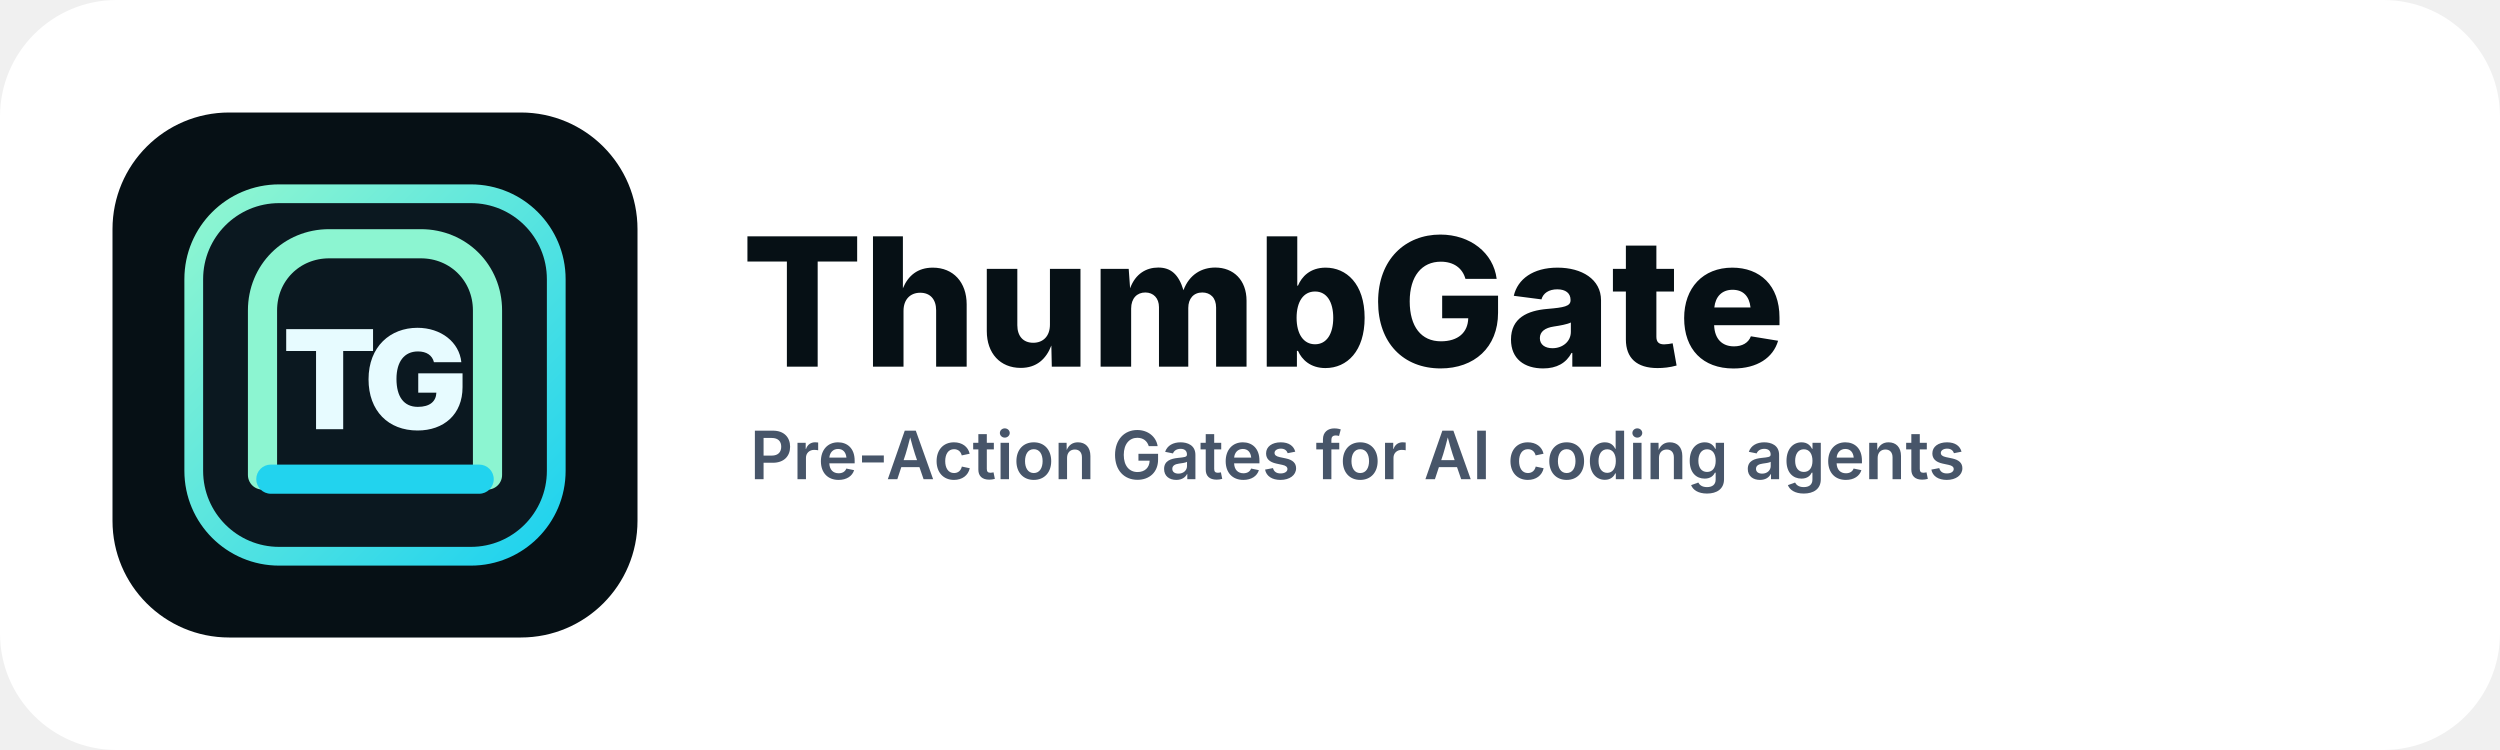
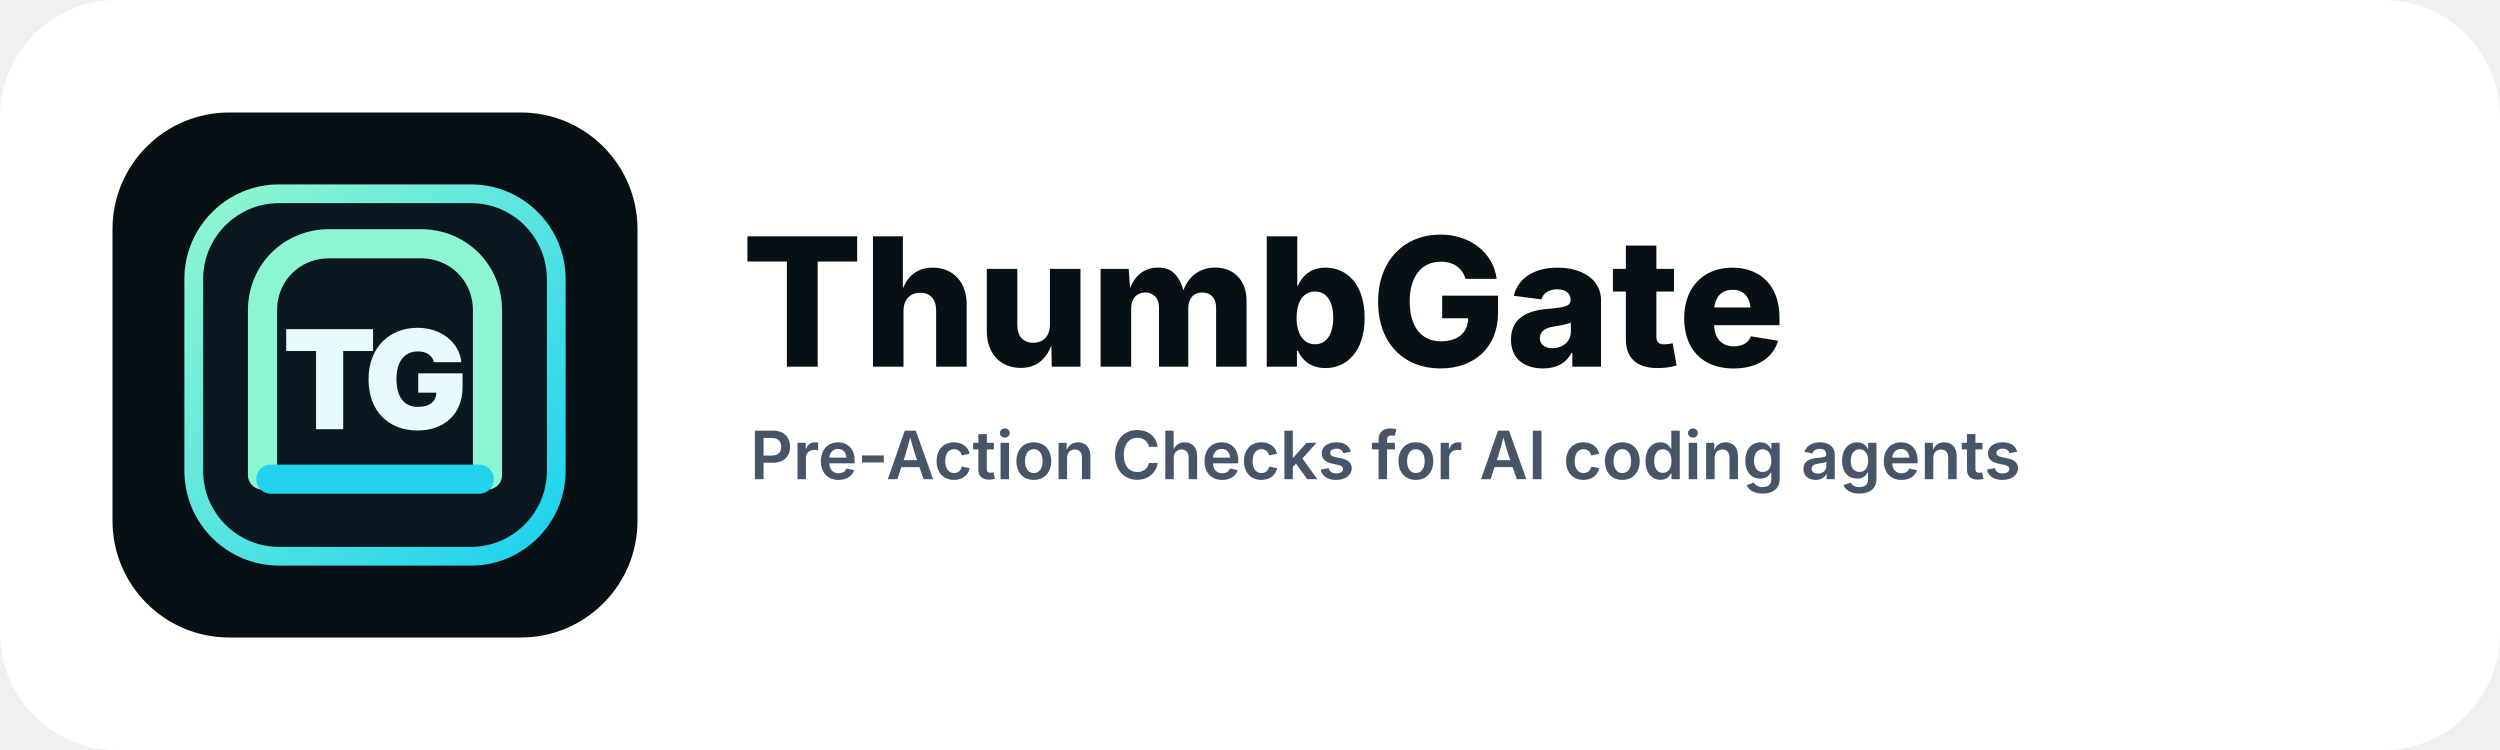
<svg xmlns="http://www.w3.org/2000/svg" viewBox="0 0 1200 360" role="img" aria-labelledby="title desc">
  <defs>
    <linearGradient id="tg-frame" x1="47" y1="47" x2="205" y2="205" gradientUnits="userSpaceOnUse">
      <stop offset="0" stop-color="#8cf5d1" />
      <stop offset="1" stop-color="#22d3ee" />
    </linearGradient>
  </defs>
  <rect width="1200" height="360" rx="56" fill="#ffffff" />
  <g transform="translate(54 54)">
    <rect width="252" height="252" rx="56" fill="#061015" />
    <rect x="39" y="39" width="174" height="174" rx="41" fill="#0b1820" stroke="url(#tg-frame)" stroke-width="9" />
    <path d="M72 174V95c0-18 14-32 32-32h44c18 0 32 14 32 32v79" fill="none" stroke="#8cf5d1" stroke-width="14" stroke-linecap="round" stroke-linejoin="round" />
    <text x="126" y="152" text-anchor="middle" fill="#e7fbff" font-family="Inter, -apple-system, BlinkMacSystemFont, Segoe UI, Arial, sans-serif" font-size="66" font-weight="900" letter-spacing="-4">TG</text>
    <rect x="69" y="169" width="114" height="14" rx="7" fill="#22d3ee" />
  </g>
  <text x="356" y="176" fill="#061015" font-family="Inter, -apple-system, BlinkMacSystemFont, Segoe UI, Arial, sans-serif" font-size="86" font-weight="800" letter-spacing="0">ThumbGate</text>
-   <text x="360" y="230" fill="#475569" font-family="Inter, -apple-system, BlinkMacSystemFont, Segoe UI, Arial, sans-serif" font-size="32" font-weight="600" letter-spacing="0">Pre-Action Gates for AI coding agents</text>
+   <text x="360" y="230" fill="#475569" font-family="Inter, -apple-system, BlinkMacSystemFont, Segoe UI, Arial, sans-serif" font-size="32" font-weight="600" letter-spacing="0">Pre-Action Checks for AI coding agents</text>
</svg>
